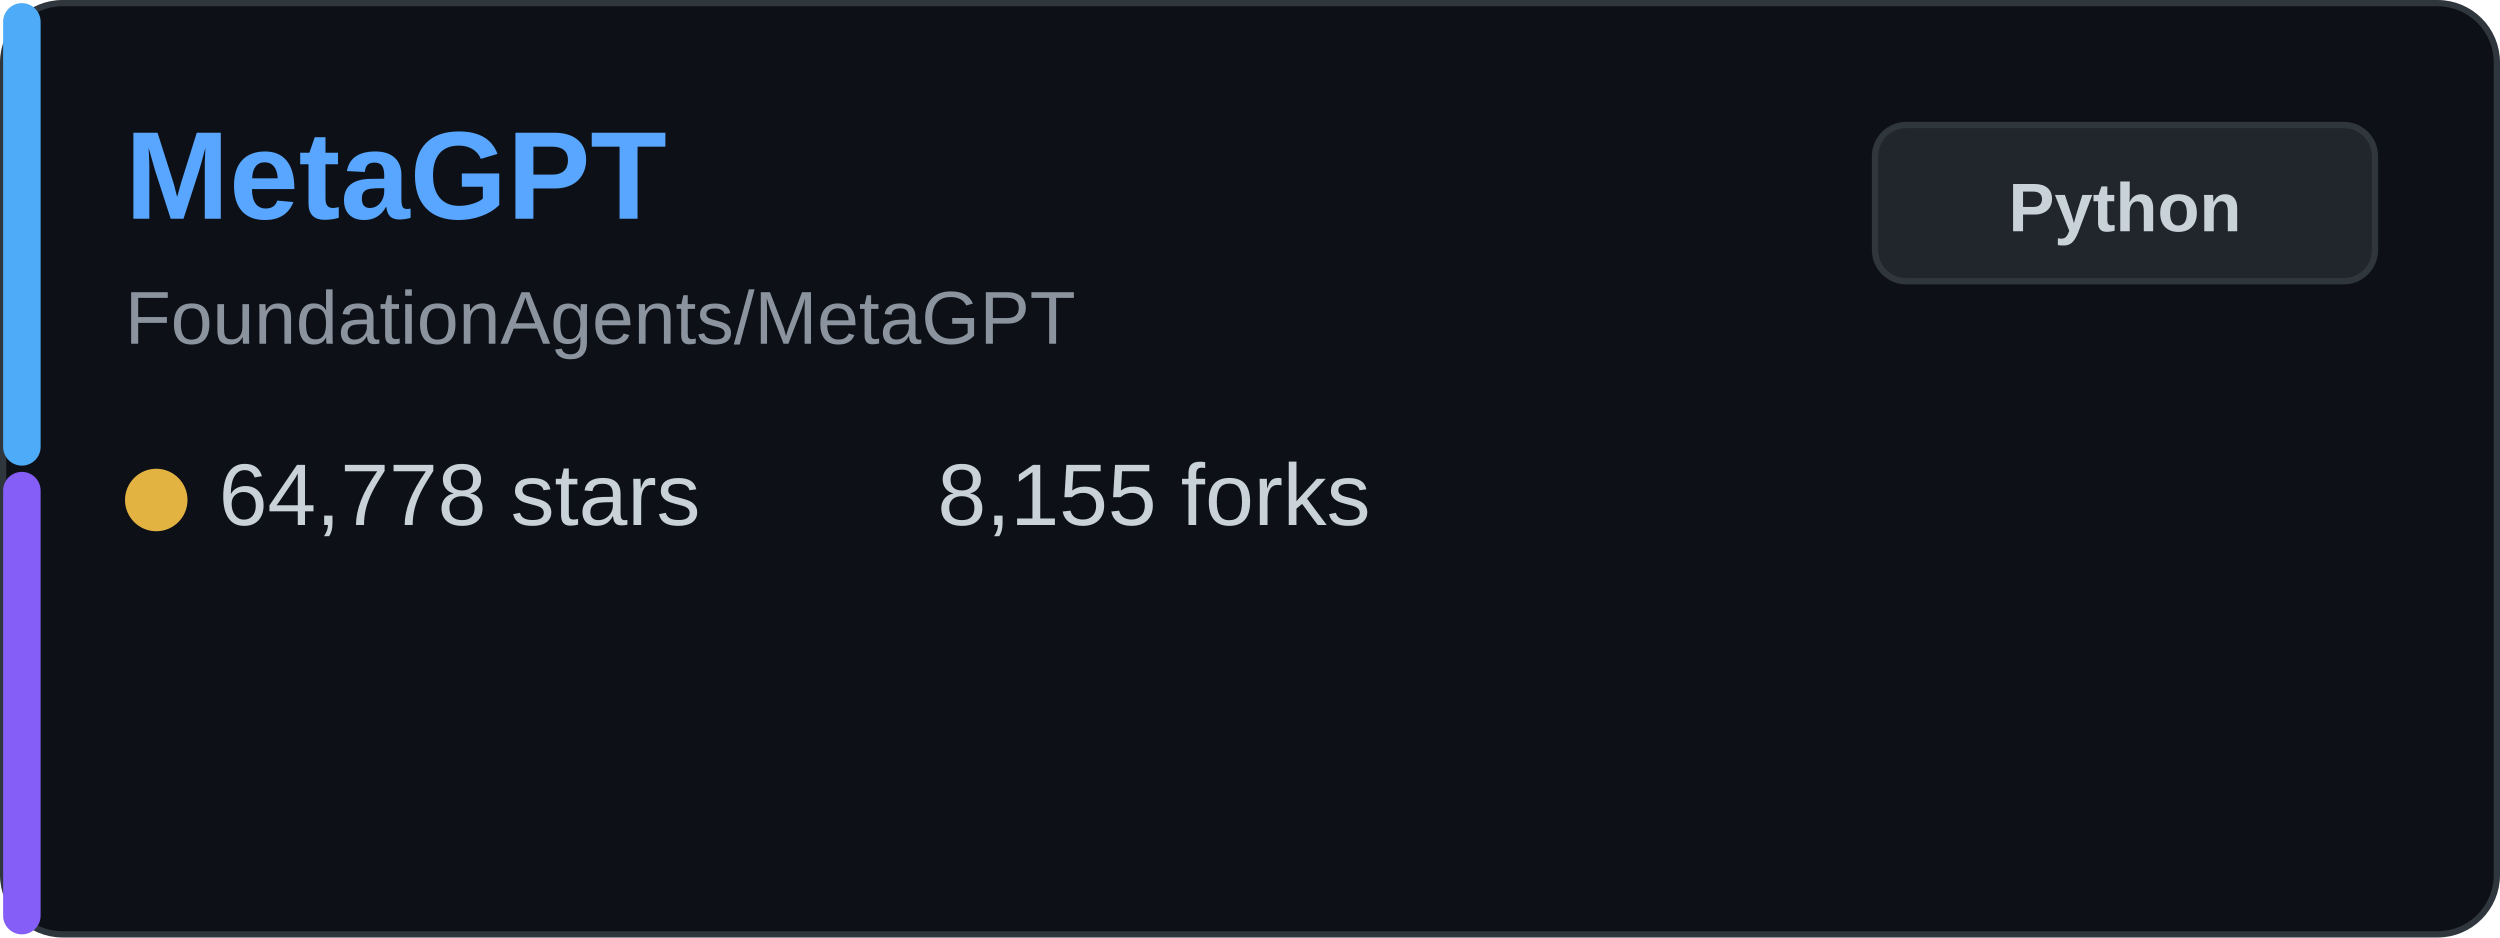
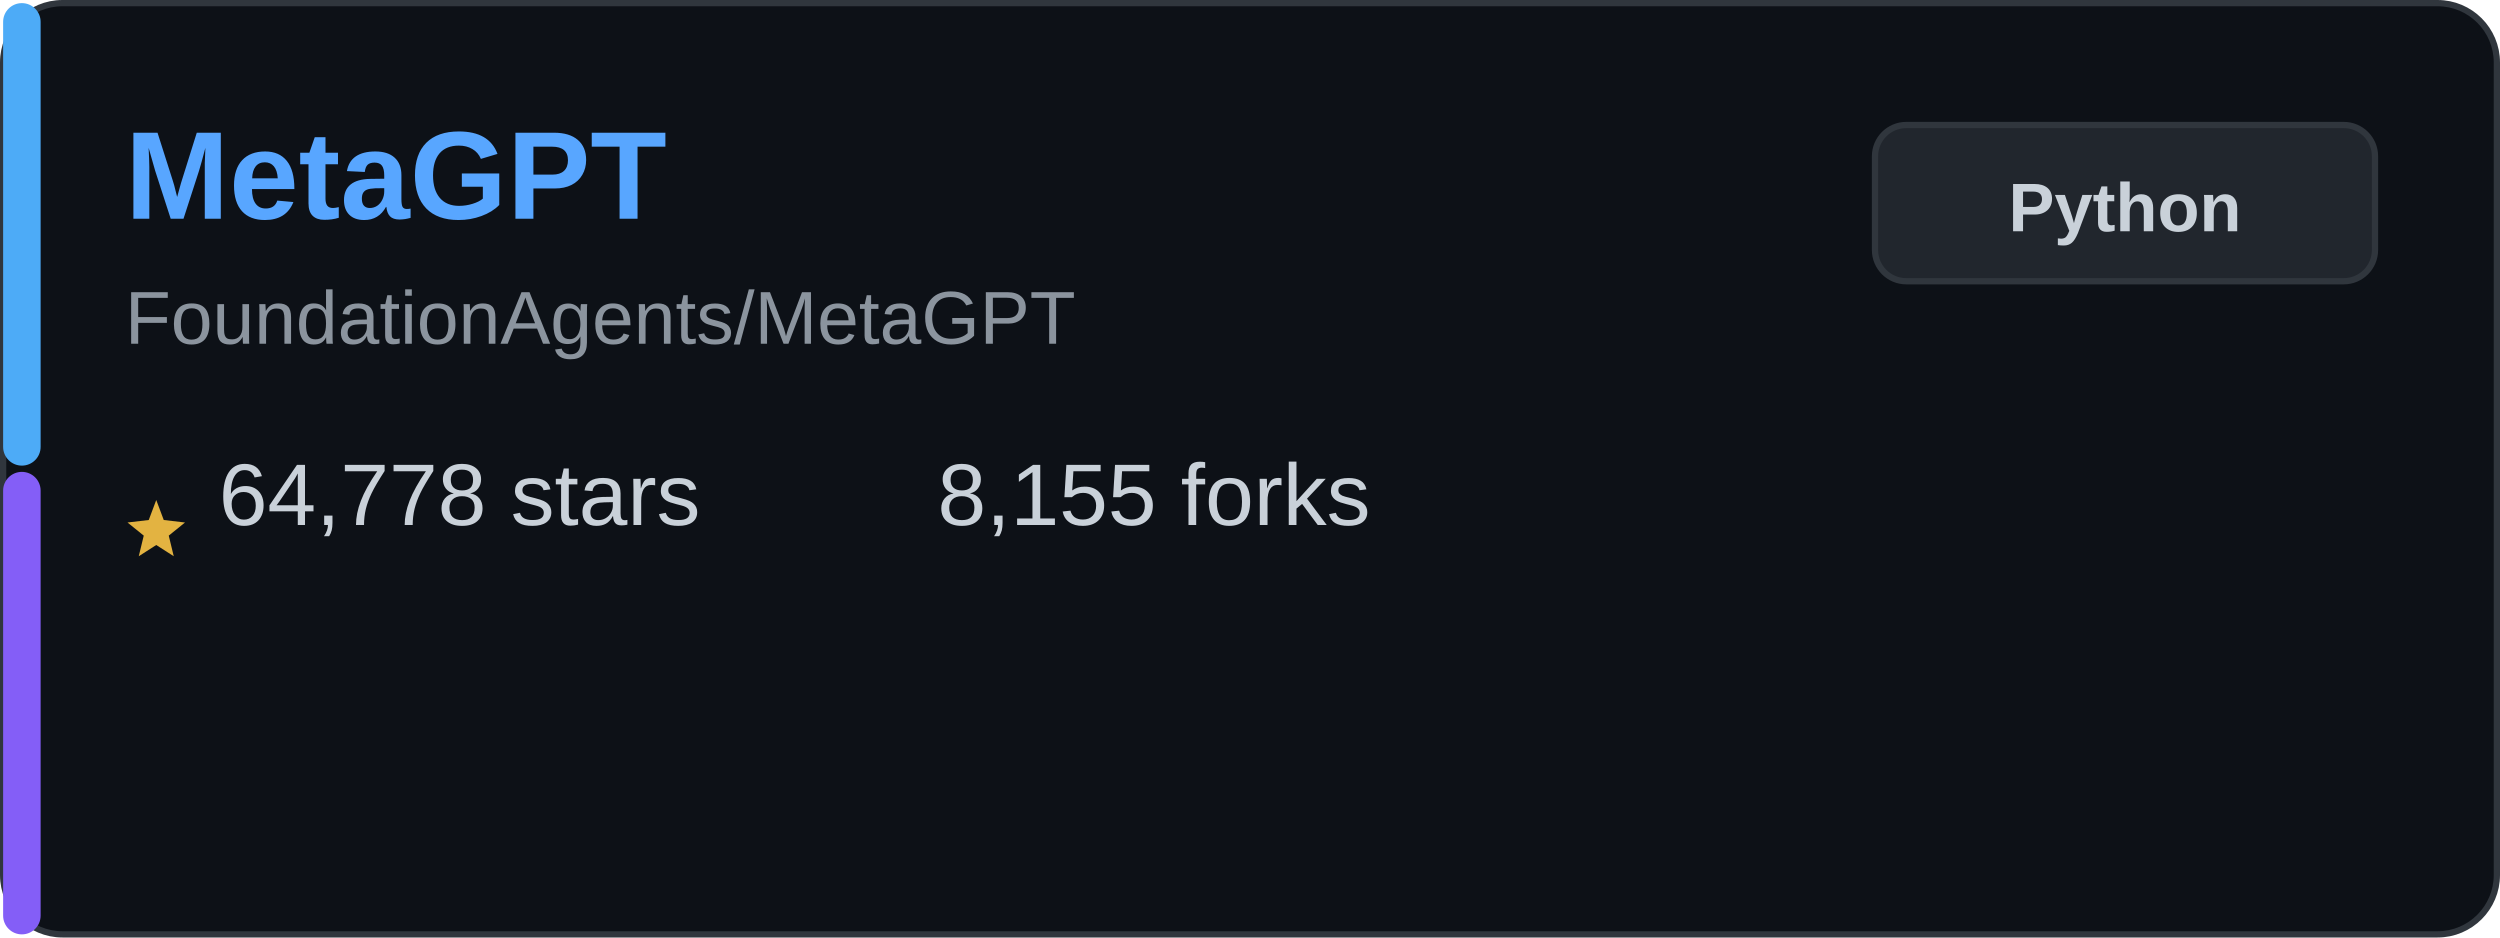
<svg xmlns="http://www.w3.org/2000/svg" width="400" height="150" viewBox="0 0 400 150" fill="none">
  <rect x="0.5" y="0.5" width="399" height="149" rx="9.5" fill="#0d1117" stroke="#30363d" />
  <rect x="0.5" y="0.5" width="6" height="74" rx="3" fill="#4dabf7" />
  <rect x="0.5" y="75.5" width="6" height="74" rx="3" fill="#845ef7" />
  <text x="20" y="35" font-family="Arial, sans-serif" font-size="20" font-weight="bold" fill="#58a6ff">MetaGPT</text>
  <text x="20" y="55" font-family="Arial, sans-serif" font-size="12" fill="#8b949e">FoundationAgents/MetaGPT</text>
  <g transform="translate(20, 80)">
-     <circle cx="5" cy="0" r="5" fill="#e3b341" />
+     <polygon points="5,0 6.2,3.2 9.6,3.6 7,5.7 7.8,9 5,7.2 2.2,9 3,5.7 0.4,3.6 3.8,3.2" fill="#e3b341" />
    <text x="15" y="4" font-family="Arial, sans-serif" font-size="14" fill="#c9d1d9">64,778 stars</text>
  </g>
  <g transform="translate(150, 80)">
    <text x="0" y="4" font-family="Arial, sans-serif" font-size="14" fill="#c9d1d9">8,155 forks</text>
  </g>
  <rect x="300" y="20" width="80" height="25" rx="5" fill="#21262d" stroke="#30363d" />
  <text x="340" y="37" font-family="Arial, sans-serif" font-size="11" font-weight="bold" fill="#c9d1d9" text-anchor="middle">Python</text>
</svg>
